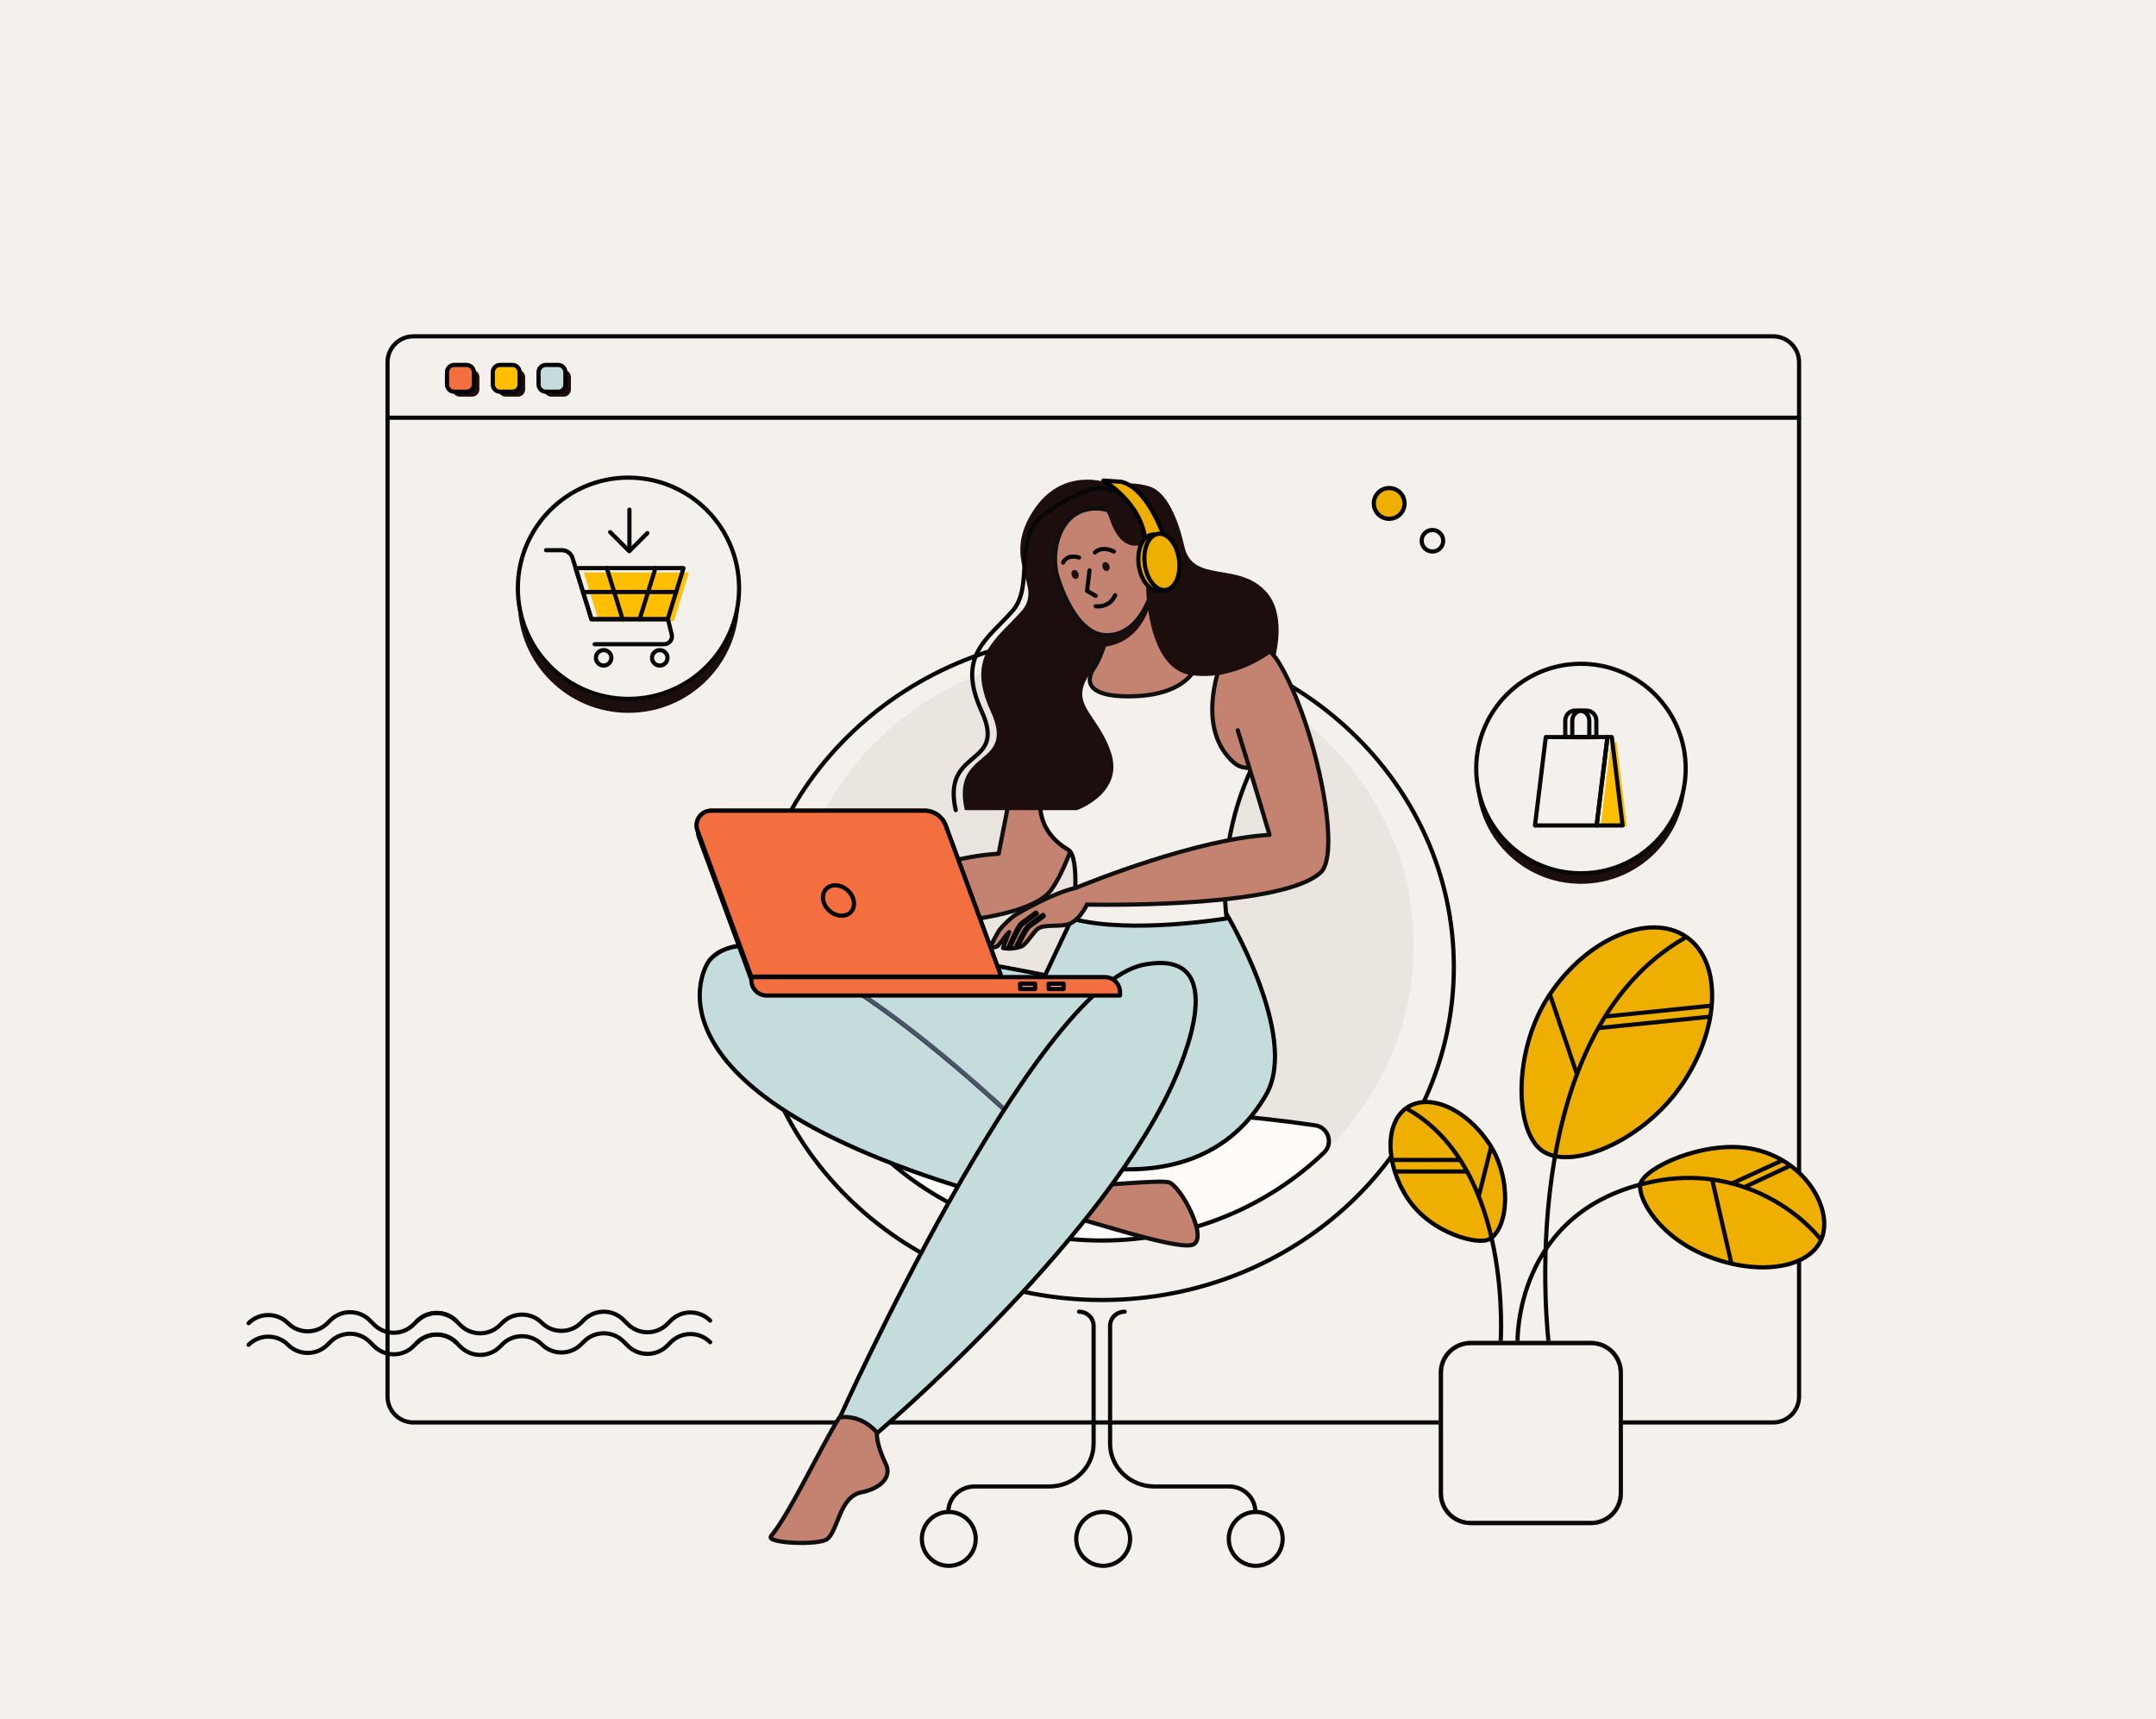
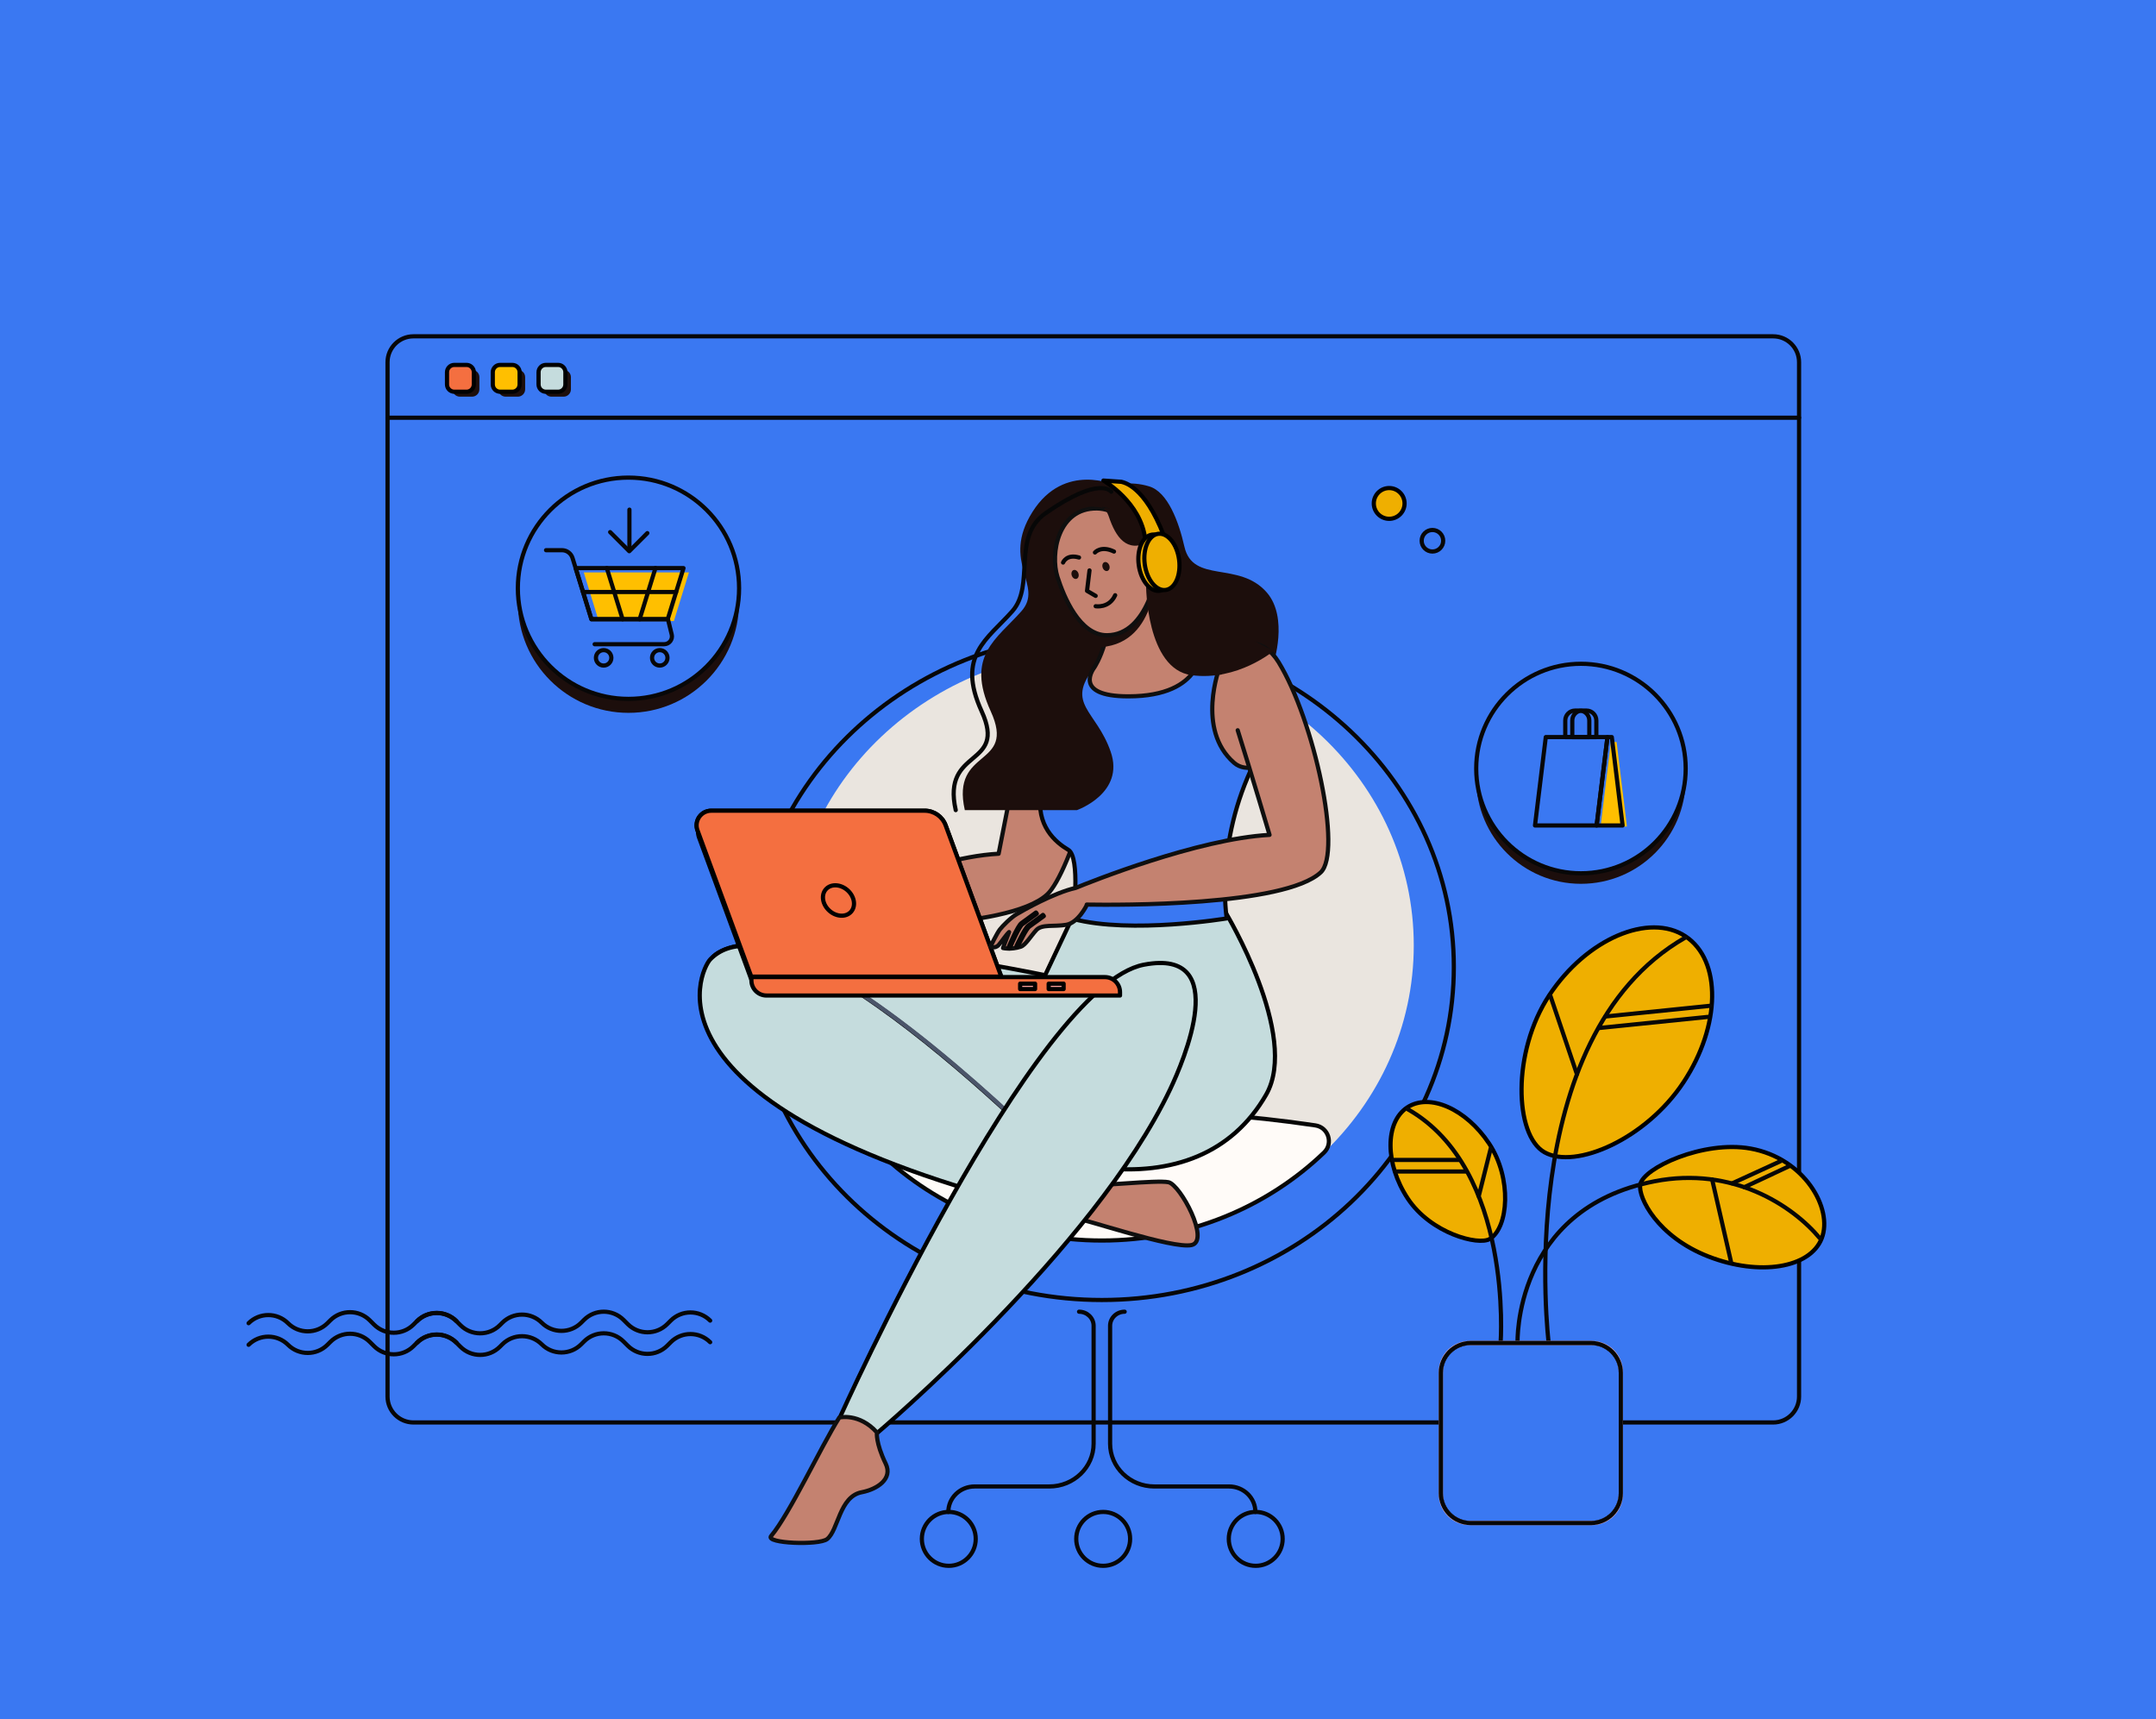
<svg xmlns="http://www.w3.org/2000/svg" viewBox="0 0 3086.88 2459.87">
  <defs>
-     <style>.cls-1,.cls-2{fill:#f4f1ed;}.cls-12,.cls-2,.cls-3,.cls-8{stroke:#070707;}.cls-12,.cls-16,.cls-18,.cls-2,.cls-3,.cls-5,.cls-6,.cls-7,.cls-8,.cls-9{stroke-linecap:round;stroke-linejoin:round;}.cls-12,.cls-13,.cls-15,.cls-16,.cls-18,.cls-2,.cls-3,.cls-5,.cls-6,.cls-7,.cls-8,.cls-9{stroke-width:6px;}.cls-3{fill:#faf9f7;}.cls-4{fill:#1c0e0c;}.cls-5{fill:#c5dcdd;}.cls-18,.cls-5,.cls-6,.cls-7,.cls-9{stroke:#000;}.cls-10,.cls-6{fill:#ffbf00;}.cls-7{fill:#f46f40;}.cls-13,.cls-15,.cls-8{fill:none;}.cls-9{fill:#efaf00;}.cls-11{fill:#eae5df;}.cls-12{fill:#fffbf8;}.cls-13{stroke:#ffc3d5;}.cls-13,.cls-15{stroke-miterlimit:10;}.cls-14{font-size:12px;font-family:MyriadPro-Regular, Myriad Pro;}.cls-15{stroke:#4b556a;}.cls-16,.cls-19{fill:#c48270;}.cls-16{stroke:#0f0f0f;}.cls-17{fill:#e38e32;}.cls-18{fill:#f9a09b;}</style>
+     <style>.cls-1,.cls-2{fill:#3a78f2;}.cls-12,.cls-2,.cls-3,.cls-8{stroke:#070707;}.cls-12,.cls-16,.cls-18,.cls-2,.cls-3,.cls-5,.cls-6,.cls-7,.cls-8,.cls-9{stroke-linecap:round;stroke-linejoin:round;}.cls-12,.cls-13,.cls-15,.cls-16,.cls-18,.cls-2,.cls-3,.cls-5,.cls-6,.cls-7,.cls-8,.cls-9{stroke-width:6px;}.cls-3{fill:#faf9f7;}.cls-4{fill:#1c0e0c;}.cls-5{fill:#c5dcdd;}.cls-18,.cls-5,.cls-6,.cls-7,.cls-9{stroke:#000;}.cls-10,.cls-6{fill:#ffbf00;}.cls-7{fill:#f46f40;}.cls-13,.cls-15,.cls-8{fill:none;}.cls-9{fill:#efaf00;}.cls-11{fill:#eae5df;}.cls-12{fill:#fffbf8;}.cls-13{stroke:#ffc3d5;}.cls-13,.cls-15{stroke-miterlimit:10;}.cls-14{font-size:12px;font-family:MyriadPro-Regular, Myriad Pro;}.cls-15{stroke:#4b556a;}.cls-16,.cls-19{fill:#c48270;}.cls-16{stroke:#0f0f0f;}.cls-17{fill:#e38e32;}.cls-18{fill:#f9a09b;}</style>
  </defs>
  <g id="Layer_2" data-name="Layer 2">
    <rect id="BACKGROUND" class="cls-1" x="-381.85" y="-207.41" width="9809.85" height="9381.84" />
  </g>
  <g id="Layer_1" data-name="Layer 1">
    <g id="WEB_PAGES" data-name="WEB PAGES">
      <g id="WEB_PAGE" data-name="WEB PAGE">
        <rect class="cls-2" x="554.85" y="481.46" width="2020.98" height="1554.88" rx="37.12" />
        <line class="cls-3" x1="554.85" y1="597.96" x2="2575.83" y2="597.96" />
        <rect class="cls-4" x="779.01" y="529.44" width="38.42" height="38.42" rx="10.49" />
        <rect class="cls-4" x="713.47" y="529.44" width="38.42" height="38.42" rx="10.49" />
        <rect class="cls-4" x="647.94" y="529.44" width="38.42" height="38.42" rx="10.49" />
        <rect class="cls-5" x="771.09" y="522.39" width="38.42" height="38.42" rx="10.49" />
        <rect class="cls-6" x="705.55" y="522.39" width="38.42" height="38.42" rx="10.49" />
        <rect class="cls-7" x="640.01" y="522.39" width="38.42" height="38.42" rx="10.49" />
      </g>
    </g>
    <path class="cls-8" d="M355.92,1894.24a40,40,0,0,1,56.44,0h0a40,40,0,0,0,56.45,0l4.14-4.12a40,40,0,0,1,56.44,0l6.16,6.13a40,40,0,0,0,56.44,0l5.08-5.06a40,40,0,0,1,56.45,0" />
    <path class="cls-8" d="M597.06,1891.34a40,40,0,0,1,56.45,0l5.74,5.72a40,40,0,0,0,56.45,0l3.5-3.48a40,40,0,0,1,56.44,0h0a40,40,0,0,0,56.45,0l4.13-4.13a40,40,0,0,1,56.45,0l6.16,6.14a40,40,0,0,0,56.44,0l5.08-5.07a40,40,0,0,1,56.45,0" />
    <path class="cls-8" d="M355.92,1925.16a40,40,0,0,1,56.44,0h0a40,40,0,0,0,56.45,0L473,1921a40,40,0,0,1,56.44,0l6.16,6.13a40,40,0,0,0,56.44,0l5.08-5.06a40,40,0,0,1,56.45,0" />
    <path class="cls-8" d="M597.06,1922.26a40,40,0,0,1,56.45,0l5.74,5.72a40,40,0,0,0,56.45,0l3.5-3.48a40,40,0,0,1,56.44,0h0a40,40,0,0,0,56.45,0l4.13-4.13a40,40,0,0,1,56.45,0l6.16,6.14a40,40,0,0,0,56.44,0l5.08-5.07a40,40,0,0,1,56.45,0" />
    <circle class="cls-8" cx="2050.9" cy="774.12" r="15.41" />
    <circle class="cls-9" cx="1988.98" cy="720.7" r="22.02" />
    <g id="PACKAGE">
      <circle class="cls-4" cx="2263.55" cy="1115.27" r="149.96" />
      <circle class="cls-2" cx="2263.55" cy="1100.21" r="149.96" />
      <polygon class="cls-1" points="2291.58 1183.2 2205.7 1183.2 2220.51 1062.24 2306.38 1062.24 2291.58 1183.2" />
      <polygon class="cls-10" points="2329.38 1183.2 2291.63 1183.2 2306.44 1062.24 2314.57 1062.24 2329.38 1183.2" />
      <polygon class="cls-8" points="2323.2 1181.72 2286.02 1181.72 2301.51 1055.18 2307.71 1055.18 2323.2 1181.72" />
      <polygon class="cls-8" points="2301.51 1055.18 2286.02 1181.72 2197.73 1181.72 2213.21 1055.18 2301.51 1055.18" />
      <path class="cls-8" d="M2265.31,1017.22h6.1a14.16,14.16,0,0,1,14.16,14.16v23.86a0,0,0,0,1,0,0h-34.43a0,0,0,0,1,0,0v-23.86A14.16,14.16,0,0,1,2265.31,1017.22Z" />
      <path class="cls-8" d="M2255.25,1017.22h6.1a14.16,14.16,0,0,1,14.16,14.16v23.86a0,0,0,0,1,0,0h-34.43a0,0,0,0,1,0,0v-23.86a14.16,14.16,0,0,1,14.16-14.16Z" />
    </g>
    <g id="CHAIR">
      <path class="cls-8" d="M1610.25,1877.8c-11.52,0-20.86,9-20.86,20.17v168.66c0,33.88,28.4,61.34,63.42,61.34h106.9c20.82,0,37.69,16.32,37.69,36.46" />
      <path class="cls-8" d="M1544.94,1877.8c11.51,0,20.85,9,20.85,20.17v168.66c0,33.88-28.39,61.34-63.42,61.34h-106.9c-20.81,0-37.69,16.32-37.69,36.46" />
      <ellipse class="cls-2" cx="1577.59" cy="1384.28" rx="503.96" ry="476.76" />
      <ellipse class="cls-11" cx="1577.59" cy="1353.4" rx="446.59" ry="422.49" />
      <path class="cls-12" d="M1883.27,1611.08c18.7,2.79,26,25.83,12.36,38.92-81,77.71-193.57,125.89-318,125.89-124.26,0-236.67-48-317.62-125.48-13.66-13.07-6.38-36.12,12.31-38.93,93.89-14.16,197.67-22,306.79-22C1687.19,1589.47,1790.06,1597.17,1883.27,1611.08Z" />
      <circle class="cls-8" cx="1358.44" cy="2203" r="38.57" />
      <circle class="cls-8" cx="1579.49" cy="2203" r="38.57" />
      <circle class="cls-8" cx="1797.89" cy="2203" r="38.57" />
    </g>
    <g id="PLANT">
      <g id="PLANT-2" data-name="PLANT">
        <path class="cls-9" d="M2410.39,1549.3c-53.53,81-154.42,125.34-199,100.27-43.09-24.24-46.85-143.64,6.69-224.69s143-118.91,195.05-84.55S2463.93,1468.24,2410.39,1549.3Z" />
        <path class="cls-8" d="M2217.35,1922.63s-53.92-437.41,195.4-580.32" />
        <line class="cls-8" x1="2448.06" y1="1439.92" x2="2298.76" y2="1455.16" />
        <line class="cls-8" x1="2446.02" y1="1455.68" x2="2289.33" y2="1471.67" />
        <line class="cls-8" x1="2219.86" y1="1425.76" x2="2257.8" y2="1537.88" />
        <path class="cls-9" d="M2608.29,1772.73c-16.55,42.7-89.09,54.41-162,26.14s-101.05-84.42-97.86-103.08c4-23.52,90.08-63.68,157.81-51.57C2583.21,1658,2624.85,1730,2608.29,1772.73Z" />
        <path class="cls-8" d="M2172.76,1922.63s-6.54-192.14,196.37-231.58c111.1-21.59,197,34.24,236.44,81.58" />
        <line class="cls-8" x1="2480.04" y1="1694.06" x2="2549.32" y2="1662.31" />
        <line class="cls-8" x1="2497.33" y1="1699.57" x2="2561.85" y2="1669.38" />
        <line class="cls-8" x1="2451.37" y1="1688.49" x2="2478.37" y2="1806.16" />
        <path class="cls-9" d="M2132.1,1637.16c32.93,49.7,27.77,120.09,1,136.45-16.24,9.93-84.52-8-117.44-57.72s-32.81-109.34-.92-130.47S2099.18,1587.46,2132.1,1637.16Z" />
        <path class="cls-8" d="M2148.5,1922.63S2167,1674.14,2015.7,1588" />
        <line class="cls-8" x1="1994.64" y1="1660.55" x2="2090.1" y2="1660.55" />
        <line class="cls-8" x1="1999.45" y1="1677.06" x2="2099.53" y2="1677.06" />
        <line class="cls-8" x1="2134.37" y1="1644.01" x2="2117.21" y2="1712.46" />
      </g>
      <g id="VASE">
        <path class="cls-2" d="M2320.63,1965.06v172.8a42.39,42.39,0,0,1-42.44,42.43H2105.4a42.4,42.4,0,0,1-42.44-42.43v-172.8a42.46,42.46,0,0,1,42.44-42.43h172.79a42.45,42.45,0,0,1,42.44,42.43Z" />
        <rect class="cls-13" x="2062.96" y="1922.63" width="257.66" height="257.66" rx="41.1" />
        <path class="cls-8" d="M2320.63,1965.06v172.8a42.39,42.39,0,0,1-42.44,42.43H2105.4a42.4,42.4,0,0,1-42.44-42.43v-172.8a42.46,42.46,0,0,1,42.44-42.43h172.79a42.45,42.45,0,0,1,42.44,42.43Z" />
      </g>
    </g>
    <text class="cls-14" transform="translate(1703.95 1493.22)">faf9f7</text>
    <g id="BASKET">
      <circle class="cls-4" cx="899.82" cy="862.11" r="158.38" />
      <circle class="cls-2" cx="899.82" cy="842.11" r="158.38" />
      <polygon class="cls-10" points="857.27 889.1 964.84 889.1 986.38 819.43 835.82 819.43 857.27 889.1" />
      <path class="cls-8" d="M781.81,787.63h22.74a15.88,15.88,0,0,1,15.17,11.19l27.1,87.64H956.34l5.41,21.93a11.16,11.16,0,0,1-10.84,13.83H851.38" />
      <polygon class="cls-8" points="846.73 886.46 956 886.46 978.63 813.28 824.19 813.28 846.73 886.46" />
      <line class="cls-8" x1="915.83" y1="886.46" x2="938.46" y2="813.28" />
      <line class="cls-8" x1="891.43" y1="886.46" x2="868.8" y2="813.28" />
      <line class="cls-8" x1="834.77" y1="847.49" x2="968.06" y2="847.49" />
      <circle class="cls-8" cx="864.27" cy="941.73" r="11.05" />
      <circle class="cls-8" cx="944.62" cy="941.73" r="11.05" />
      <line class="cls-8" x1="901.19" y1="729.59" x2="901.19" y2="786.16" />
      <polyline class="cls-8" points="873.58 761.75 900.93 789.1 926.84 763.19" />
    </g>
  </g>
  <g id="Layer_3" data-name="Layer 3">
    <g id="LEGS">
      <path id="HIPS" class="cls-5" d="M1754.8,1306.33s106.54,176.42,58,260.78-134.06,115.7-235.2,104.82c-256.22-27.55-571.66-224.78-563.71-288.41,10.73-85.86,482.47,12.55,482.47,12.55l42-88.88Z" />
      <g id="LEFT_LEG" data-name="LEFT LEG">
        <path id="LEG" class="cls-5" d="M1016.9,1373.41c-14.24,14.66-118.24,218.56,509.53,366.91L1550,1697S1129.39,1257.56,1016.9,1373.41Z" />
        <path id="SHADOW" class="cls-15" d="M1550.86,1697s-210.6-220-373.61-307.65" />
        <path id="FOOT" class="cls-16" d="M1526.43,1740.32c29,5.18,152.2,47.77,179.47,42.09s-16-86.6-33-90-101,6.07-122.87,4.59S1526.43,1740.32,1526.43,1740.32Z" />
      </g>
      <g id="RIGHT_LEG" data-name="RIGHT LEG">
        <path id="LEG-2" data-name="LEG" class="cls-5" d="M1675.55,1559c-109.32,230.49-420.71,493.38-420.71,493.38s-23.53-20.37-53.07-21.63c0,0,278.64-619.66,436-649.72C1765,1356.68,1693.92,1520.24,1675.55,1559Z" />
        <path id="FOOT-2" data-name="FOOT" class="cls-16" d="M1201.68,2029.28c-27.77,44.29-70.73,137.41-97.68,169.7-8.76,10.49,68.58,13.61,80.32,4.27,16.13-12.83,17.36-60.84,49.39-67,22.41-4.29,44.87-19.25,34.42-40.85-14.72-30.4-12.58-44.79-12.58-44.79C1230.21,2022.34,1201.68,2029.28,1201.68,2029.28Z" />
      </g>
    </g>
    <g id="LEFT_HAND" data-name="LEFT HAND">
      <path id="HAND" class="cls-16" d="M1546.68,974.34c51.13,83.52-16.16,277-47.12,305.9-57.34,53.59-307.29,46-307.29,46l-10.15-23s137.75-75.11,247.68-81.07c0,0,29.33-150.76,39.06-194C1481.12,973.68,1511.39,916.69,1546.68,974.34Z" />
      <path id="ARM" class="cls-17" d="M1210.3,1305.24c-5.51-13.8-52.7-5.16-71.45,3.55-15.95,7.41-35.24,27.3-38.39,31.51s-10.16,25.47-10.16,25.47,6.79,7.18,15.94-5.34,32.88-26.86,38.77-23.72c13.24,7.07-18.84,9.85-22.35,14.93s-1.84,8.1-1.84,8.1,30.15-1.37,35-2,24.07-9.33,33.47-17.21S1213.74,1313.84,1210.3,1305.24Z" />
    </g>
    <path id="TORSO" class="cls-2" d="M1750,923.81c15.48,4.59,64,22.65,64,22.65s-4.11,117.26-17.87,145c-57.64,116.22-39.7,223.3-39.7,223.3s-136.5,22.72-220,.81c0,0,10.92-88.42-6.92-99s-47.06-34.35-39-82.21,6.22-173.37,16-181.48,53-29.21,64.16-29.17S1750,923.81,1750,923.81Z" />
    <g id="LAPTOP">
      <path class="cls-18" d="M1323.93,1160.58H1018.28a20.91,20.91,0,0,0-19.62,28.14l77,209.39h357.92l-79.68-216.6A32,32,0,0,0,1323.93,1160.58Z" />
      <path class="cls-18" d="M1317.92,1171.2h-298a20.4,20.4,0,0,0-19.14,27.44l75.12,204.18h349l-77.7-211.21A31.19,31.19,0,0,0,1317.92,1171.2Z" />
      <path class="cls-7" d="M1075.85,1398.79H1582a21.6,21.6,0,0,1,21.6,21.6v4.76a0,0,0,0,1,0,0H1097.45a21.6,21.6,0,0,1-21.6-21.6v-4.76A0,0,0,0,1,1075.85,1398.79Z" />
      <path class="cls-7" d="M1323.93,1160.58H1018.28a20.91,20.91,0,0,0-19.62,28.14l77,209.39h357.92l-79.68-216.6A32,32,0,0,0,1323.93,1160.58Z" />
      <ellipse class="cls-7" cx="1200.5" cy="1289.1" rx="19.6" ry="24.17" transform="translate(-560.78 1318.7) rotate(-48)" />
      <rect class="cls-18" x="1460.59" y="1408.21" width="21.39" height="7.68" />
      <rect class="cls-18" x="1501.46" y="1408.21" width="21.39" height="7.68" />
    </g>
    <path class="cls-4" d="M1597.65,694.92s-73.71-34.58-119.39,37.91c-45.79,72.66,17,105-15.8,142.1-35.49,40.16-80.42,63.68-44,143.26,37.12,81.15-57.54,51.23-37.07,141.57h160.5s69.05-24.17,48.33-83.72-65.12-67.79-23.51-120.33c31.25-39.45,175.42-31.41,188.37-28S1823.21,950,1823.21,950s21.94-65.65-9.44-101.81c-39.71-45.74-105.93-12-118-65.69-8.16-36.2-24-78.24-50.32-86.19C1617.17,687.77,1597.65,694.92,1597.65,694.92Z" />
    <path class="cls-8" d="M1591.09,704s-15.5-24.07-94.2,30.8c-48.64,33.92-14.64,103-47.44,140.1-35.49,40.16-80.41,63.68-44,143.26,37.12,81.15-57.54,51.23-37.07,141.57" />
    <path class="cls-16" d="M1653.87,821.05s-2.46,54.67,17.49,82.72c13.57,19.05,1.38,17.45,48.7,22.89,0,0,4.94,70.19-104.62,70.19-81.3,0-48.75-41.14-48.75-41.14s33.94-49.17,19.31-134.66Z" />
    <path class="cls-4" d="M1654.94,816.8s2.1,109.86-85.75,109.86a11.84,11.84,0,0,1-5.13-1.19c4.62-3.22,33.46-26.94,19.23-110.09h71.65s0,.48,0,1.38Z" />
    <path id="HEAD" class="cls-16" d="M1657.34,815s-12.58,93.92-72.23,94.37c-39.23.29-61.89-54.72-71.08-83.56-10.49-32.93.63-98.75,56.59-97.92,48.6.73,74,67,74,67Z" />
    <path class="cls-8" d="M1645.87,810.24s-2.38-8.13-.18-15.47c1.4-4.65,4.65-9,11.51-10.72" />
    <line class="cls-8" x1="1657.2" y1="800.11" x2="1645.69" y2="794.77" />
    <path class="cls-16" d="M1746.3,955s-34.38,89.12,20.61,137c17.73,15.43,43.9,1.33,43.9,1.33" />
    <path class="cls-16" d="M1772.1,1045.4c19.6,62.06,45.59,149.79,45.59,149.79-103.1,5.6-258.54,68.13-277.47,75.88-31.42,7-75.91,32.44-84.46,37.55-8,4.55-20.58,17.16-24.38,22.22-4,5.28-13.31,24.29-13.31,24.29a9.88,9.88,0,0,0,11.94-2.5c3.67-4,9.83-13.64,14.77-18.33-4.48,11.25-8.67,22.87-8.67,22.87s11.11,2.72,25.35-1.88c6.82-2.2,14.36-15.28,22.34-23.89s25.39-4.54,42.82-7.49,29.53-28.51,29.53-28.51l-.24-.42c45.25.75,283.23,2.3,335.07-46.14,31-28.93-9.18-217.34-60.31-300.85-22.49-36.72-56-31.79-71.71-8.41-5.25,7.79-11.52,12.34-11.78,23.37" />
    <path class="cls-8" d="M1445,1357.92a1.06,1.06,0,0,1-.58-.07,1,1,0,0,1-.56-1.37c1.34-3.18,13.24-31.15,18.48-34.94,9.09-6.58,20.93-15.21,20.93-15.21l1.24,1.7s-11.85,8.64-20.93,15.21c-4,2.92-14.21,25.57-17.78,34A1.07,1.07,0,0,1,1445,1357.92Z" />
    <path class="cls-8" d="M1456.32,1356a1.06,1.06,0,0,1-1.13-1.48c.48-1,11.86-25.73,17.18-29.58,9.09-6.57,20.93-15.2,20.93-15.2l1.24,1.7s-11.85,8.63-20.93,15.21c-4,2.92-13.29,21.74-16.51,28.75A1.06,1.06,0,0,1,1456.32,1356Z" />
    <path class="cls-4" d="M1640.88,837s-.21,120.87,65.26,129.6,117.31-34.72,117.31-34.72" />
    <polyline class="cls-8" points="1559.91 816.61 1556.37 845.83 1568.73 853.04" />
    <ellipse class="cls-4" cx="1583.52" cy="810.94" rx="5.02" ry="6.63" transform="translate(-179.22 570.27) rotate(-19.34)" />
    <ellipse class="cls-4" cx="1539.27" cy="822.26" rx="5.02" ry="6.63" transform="translate(-185.46 556.25) rotate(-19.34)" />
    <path class="cls-8" d="M1567.73,790.91s8.64-10.31,27.26-1.33" />
    <path class="cls-8" d="M1522.06,805.33s4.87-12.56,22.83-7.22" />
    <path class="cls-4" d="M1549.1,723.19s28.93-12,38.58,16.63,25.37,52.54,57.08,35.91,18.73-38.24,18.73-38.24" />
    <circle class="cls-19" cx="1648.9" cy="794.77" r="20.65" />
    <path class="cls-8" d="M1641.06,807.37s-2.39-8.13-.18-15.47c1.39-4.65,4.64-9,11.5-10.72" />
    <line class="cls-8" x1="1652.38" y1="797.24" x2="1640.88" y2="791.9" />
    <path class="cls-9" d="M1639.81,772.82c-5.89-53.83-59.46-84.64-60-84.84l25.8,1.76c3.12,1.06,32.83,5.18,60.55,76.57Z" />
    <ellipse class="cls-9" cx="1654.97" cy="805.66" rx="24.81" ry="40.55" transform="translate(-91.97 225.82) rotate(-7.6)" />
    <ellipse class="cls-9" cx="1663.55" cy="804.52" rx="24.81" ry="40.55" transform="translate(-91.75 226.95) rotate(-7.6)" />
    <path class="cls-8" d="M1568.73,867.85s19.28,3.32,27.92-15.74" />
  </g>
</svg>
